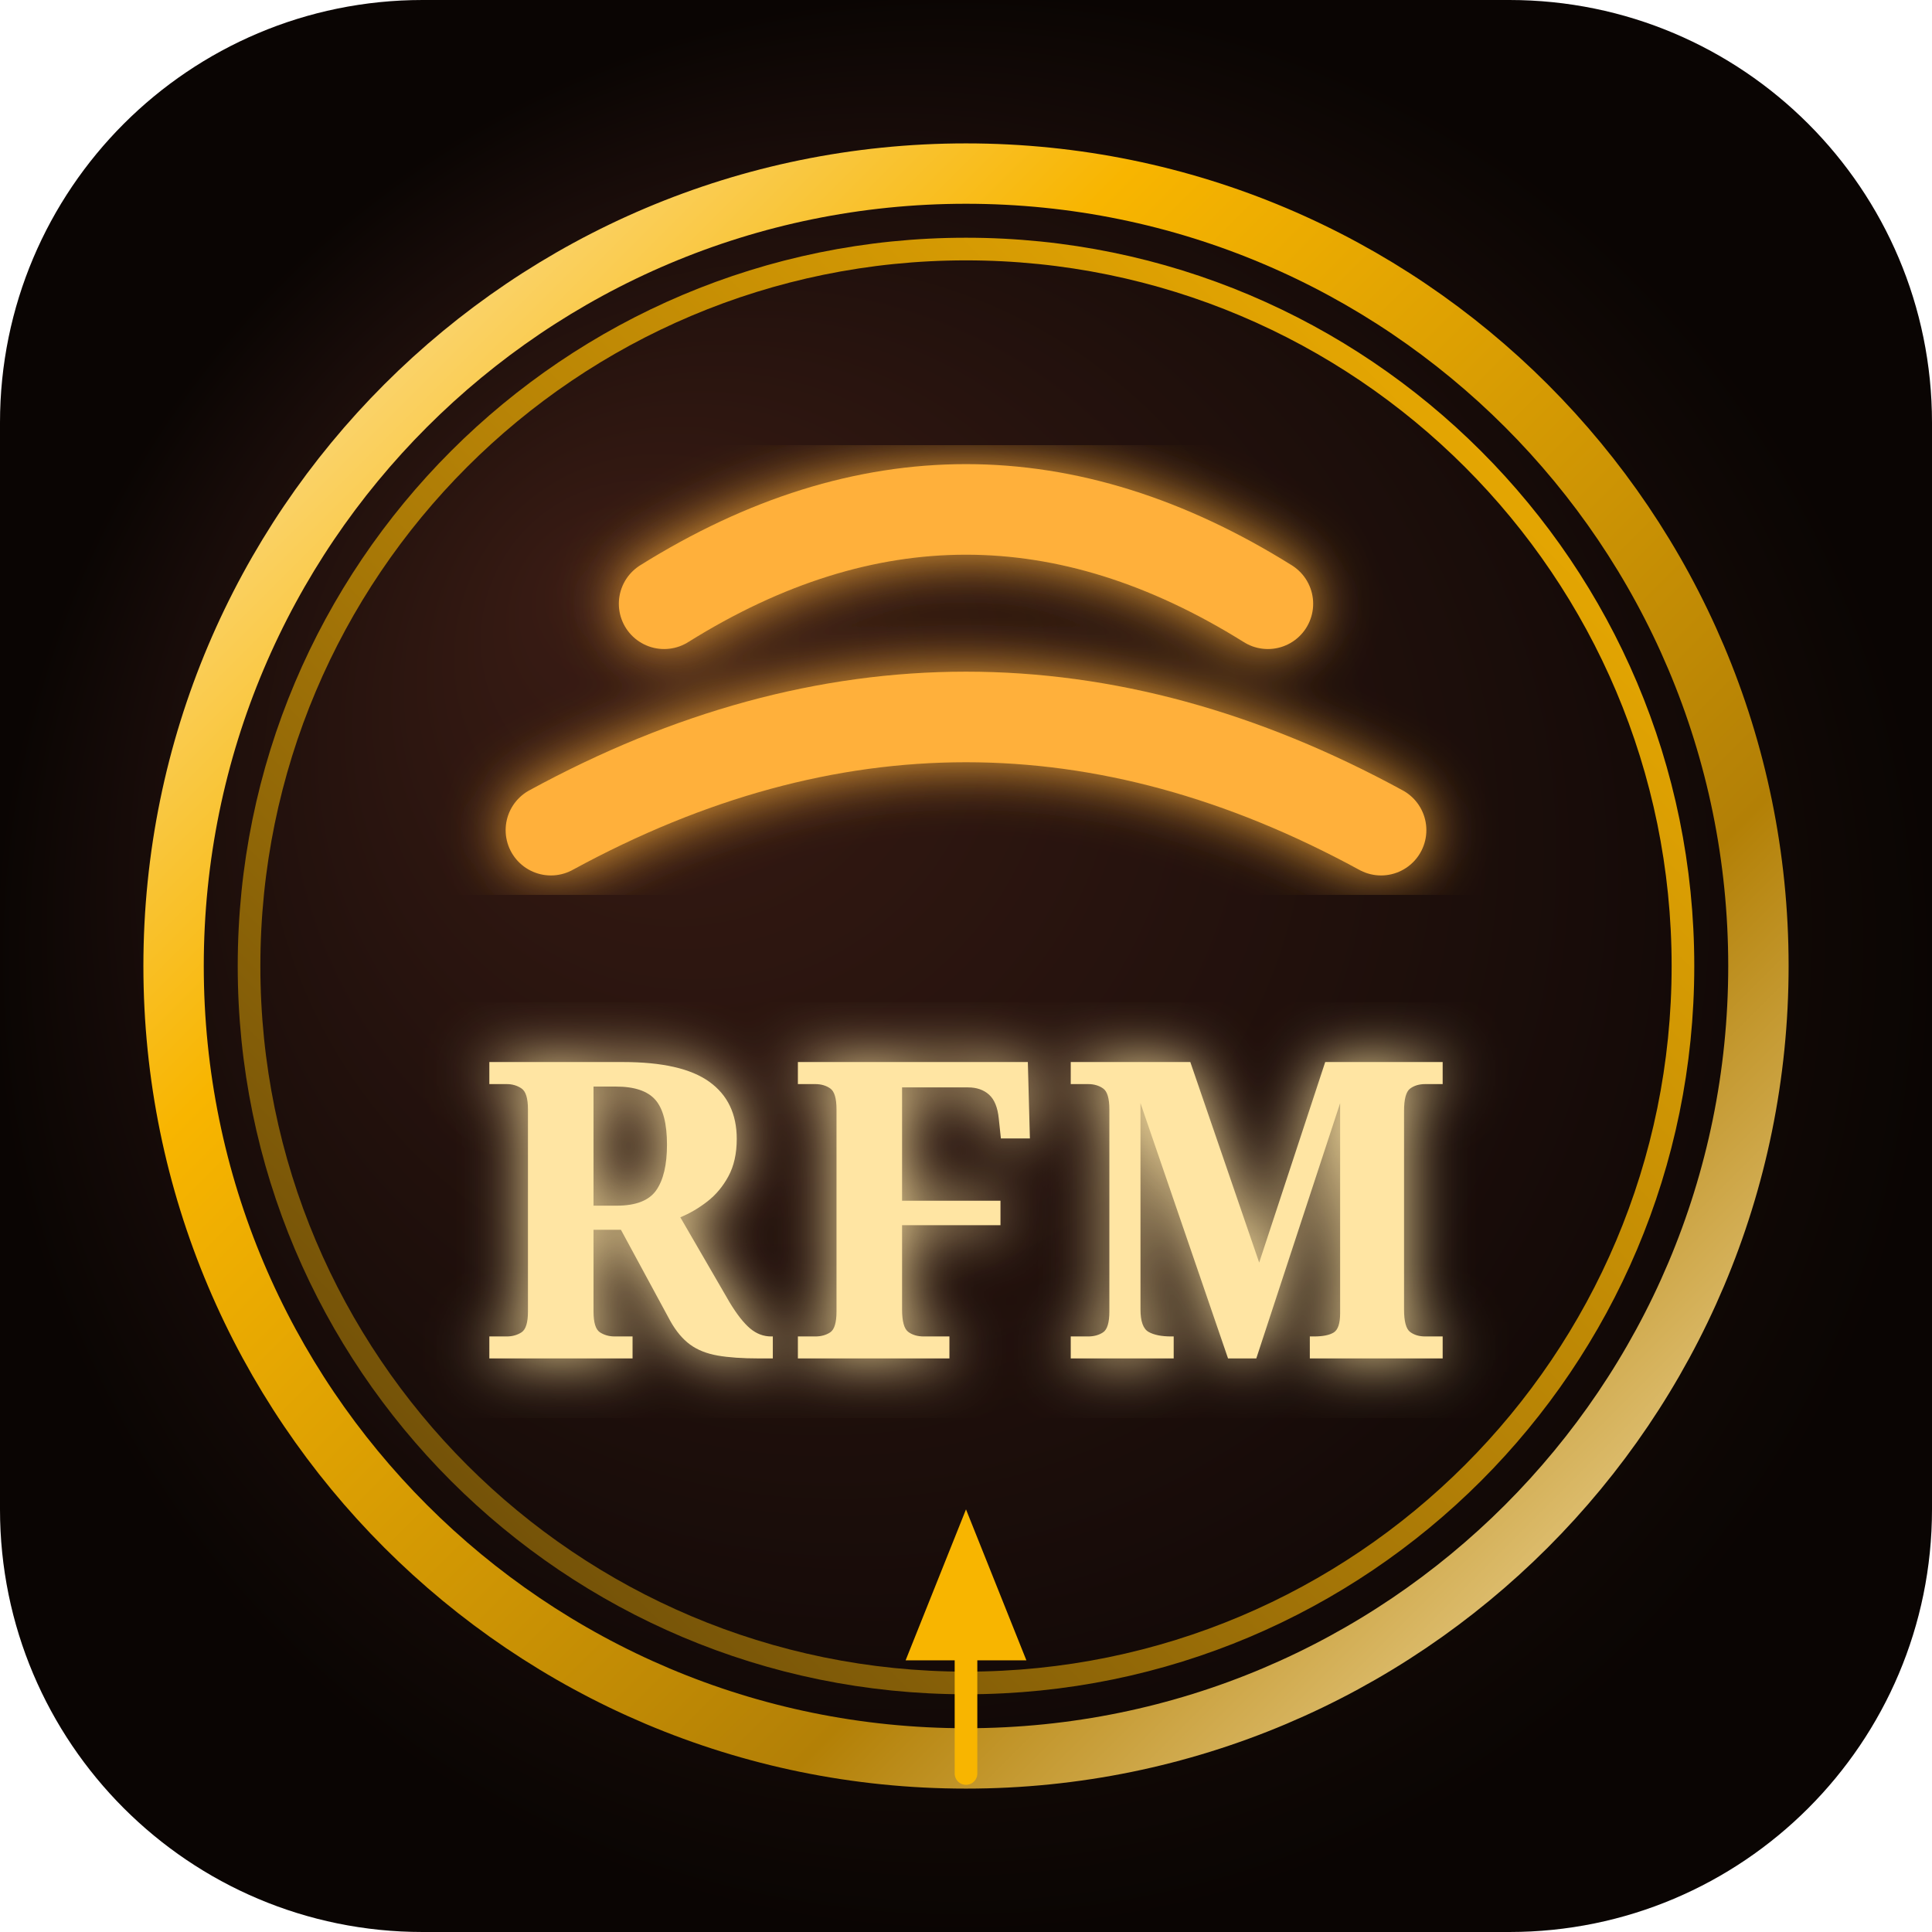
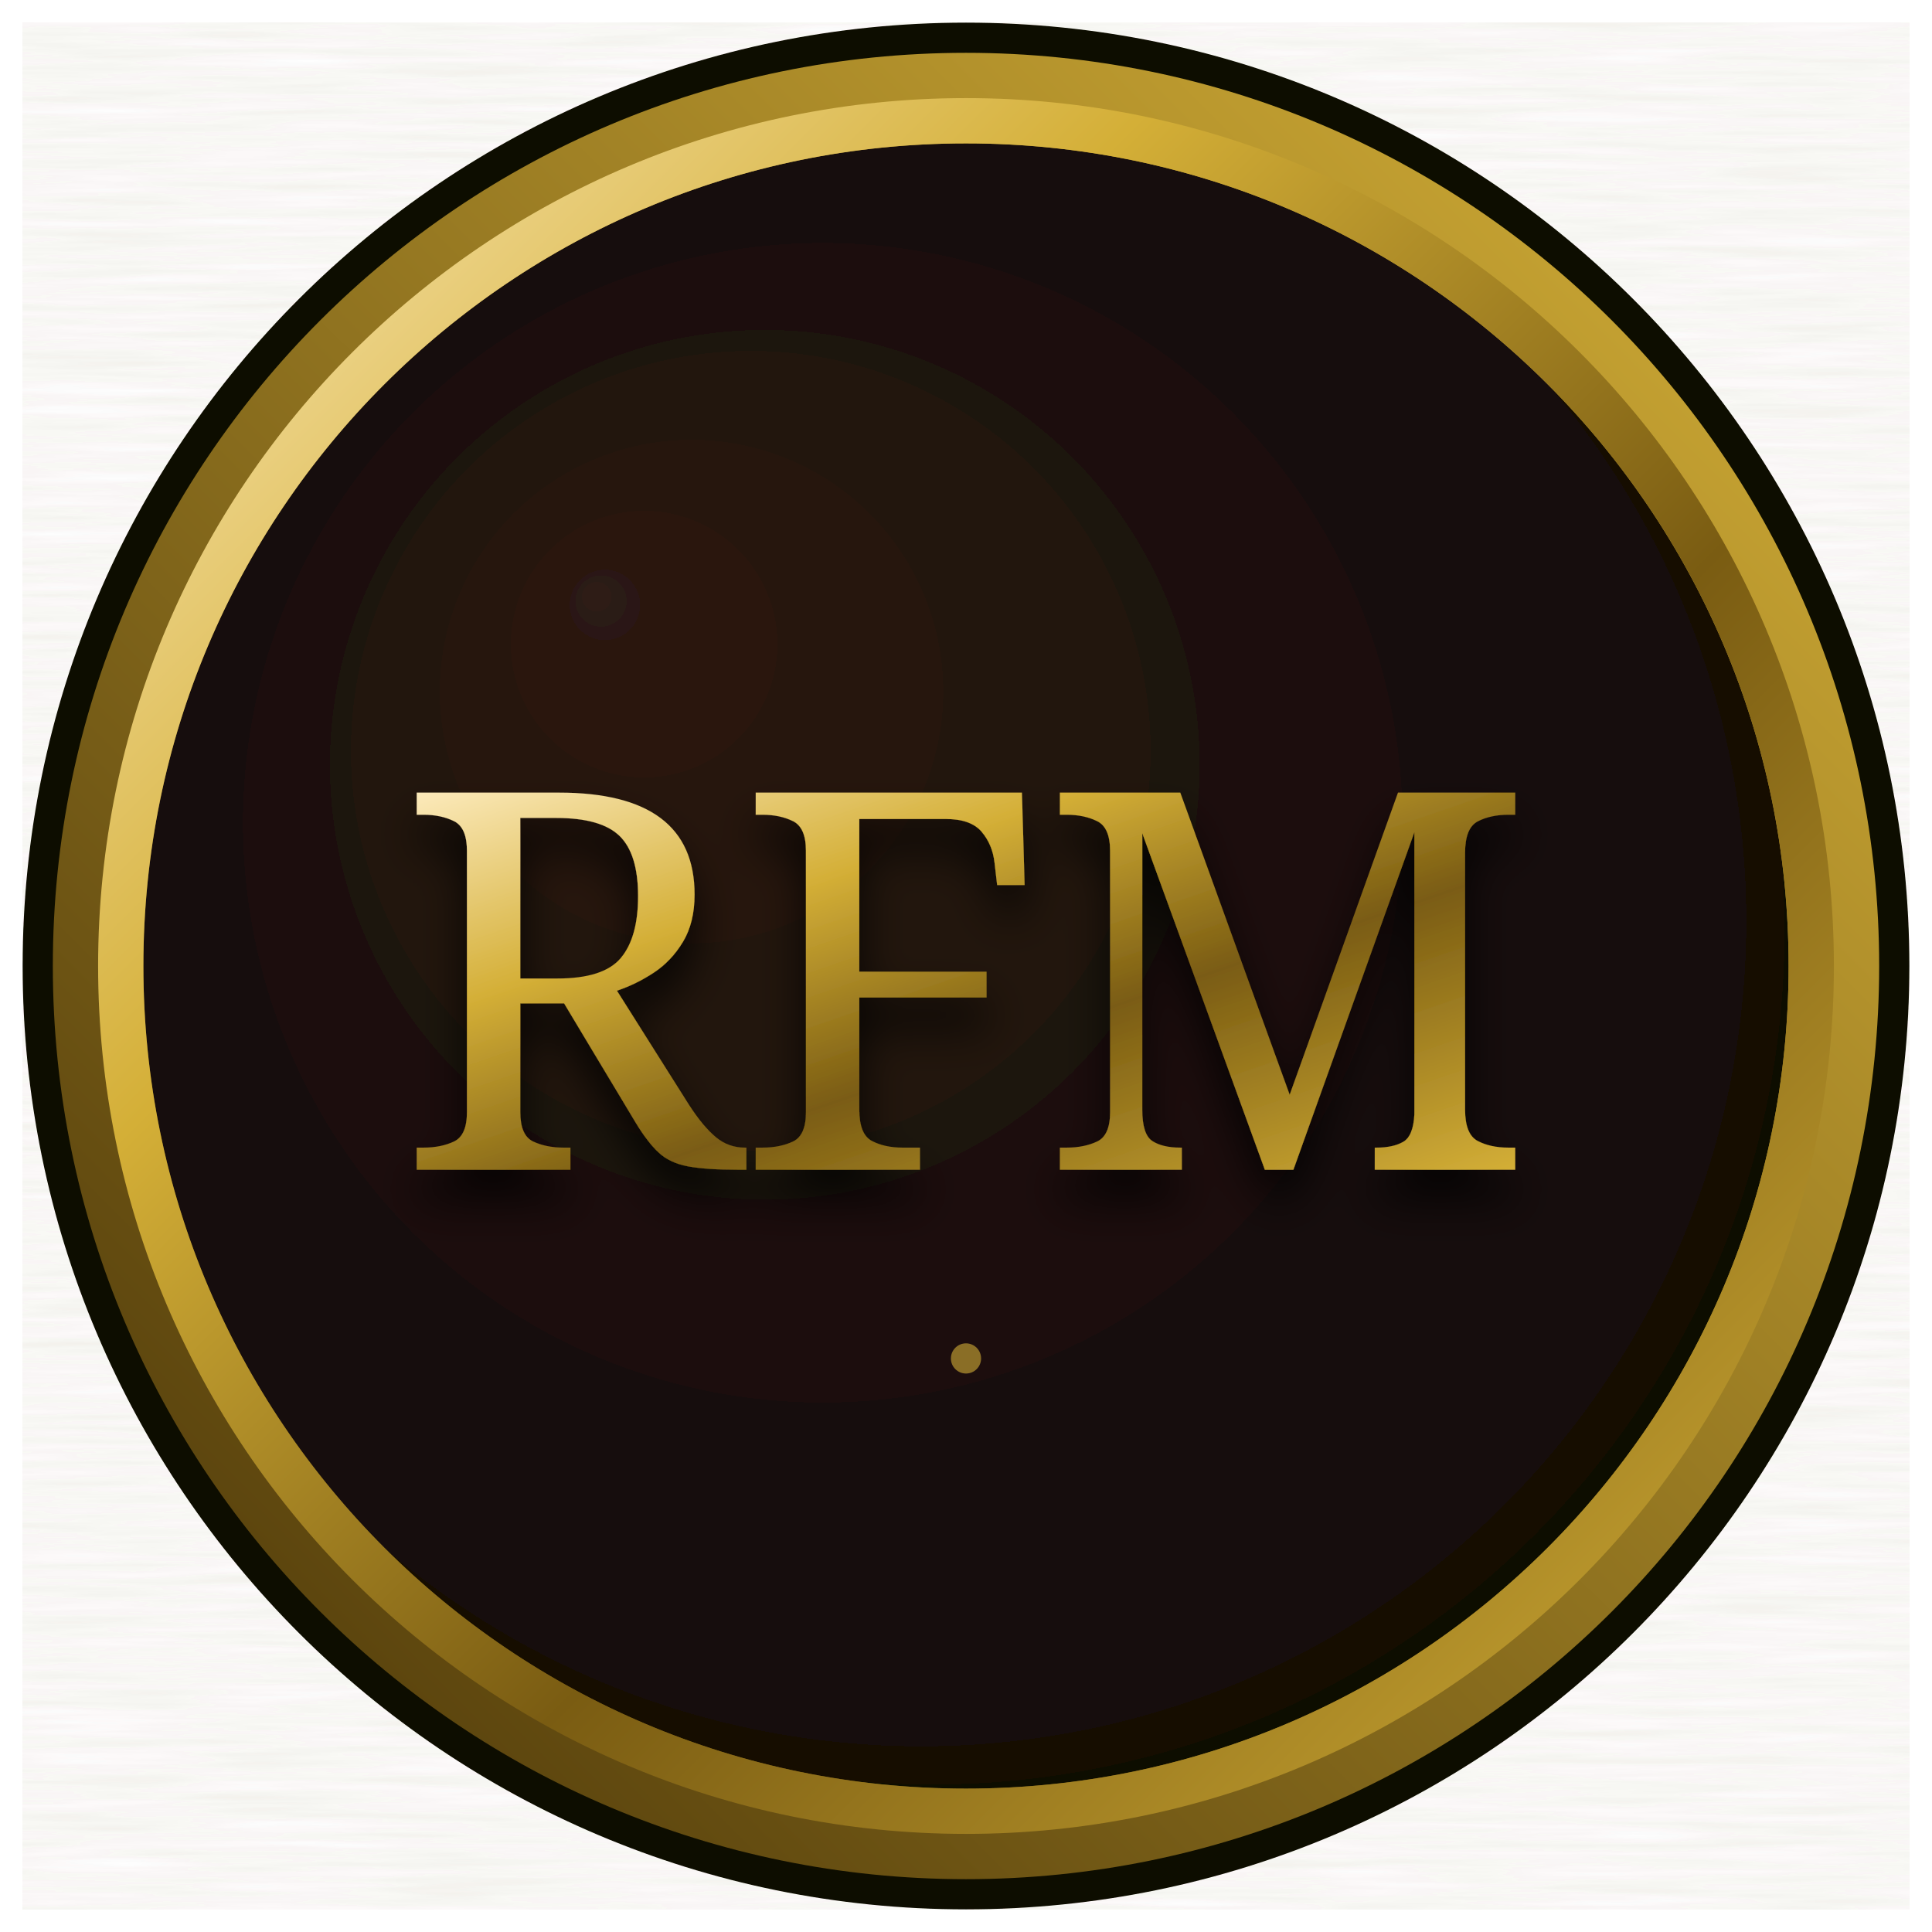
<svg xmlns="http://www.w3.org/2000/svg" viewBox="0 0 512 512">
  <defs>
-     <radialGradient id="woodBg" cx="50%" cy="50%" r="50%" fx="30%" fy="30%">
-       <stop offset="0%" stop-color="#3A1C14" />
-       <stop offset="70%" stop-color="#1A0D0A" />
-       <stop offset="100%" stop-color="#0A0503" />
+     <radialGradient id="mahoganyBg" cx="50%" cy="50%" r="50%" fx="30%" fy="30%">
+       <stop offset="0%" stop-color="#2D1A12" />
+       <stop offset="60%" stop-color="#1A0F0A" />
+       <stop offset="100%" stop-color="#0F0805" />
    </radialGradient>
-     <linearGradient id="brassOuter" x1="0%" y1="0%" x2="100%" y2="100%">
+     <linearGradient id="brassGradient" x1="0%" y1="0%" x2="100%" y2="100%">
      <stop offset="0%" stop-color="#FCEABB" />
-       <stop offset="30%" stop-color="#F8B500" />
-       <stop offset="70%" stop-color="#B38006" />
-       <stop offset="100%" stop-color="#FCEABB" />
+       <stop offset="30%" stop-color="#D4AF37" />
+       <stop offset="60%" stop-color="#7A5C12" />
+       <stop offset="100%" stop-color="#D4AF37" />
    </linearGradient>
-     <linearGradient id="brassInner" x1="0%" y1="100%" x2="100%" y2="0%">
-       <stop offset="0%" stop-color="#5B4009" />
-       <stop offset="50%" stop-color="#B38006" />
-       <stop offset="100%" stop-color="#F8B500" />
+     <linearGradient id="brassShadow" x1="0%" y1="100%" x2="100%" y2="0%">
+       <stop offset="0%" stop-color="#4B3608" />
+       <stop offset="100%" stop-color="#D4AF37" opacity="0.3" />
    </linearGradient>
-     <filter id="amberGlow" x="-20%" y="-20%" width="140%" height="140%">
-       <feGaussianBlur stdDeviation="8" result="blur" />
+     <filter id="premiumShadow" x="-20%" y="-20%" width="140%" height="140%">
+       <feGaussianBlur in="SourceAlpha" stdDeviation="6" />
+       <feOffset dx="0" dy="8" result="offsetblur" />
+       <feComponentTransfer>
+         <feFuncA type="linear" slope="0.8" />
+       </feComponentTransfer>
      <feMerge>
-         <feMergeNode in="blur" />
+         <feMergeNode />
        <feMergeNode in="SourceGraphic" />
      </feMerge>
    </filter>
+     <filter id="woodGrain" x="0" y="0" width="100%" height="100%">
+       <feTurbulence type="fractalNoise" baseFrequency="0.02 0.4" numOctaves="3" result="noise" />
+       <feColorMatrix in="noise" type="matrix" values="0 0 0 0 0.1 0 0 0 0 0.05 0 0 0 0 0.02 0 0 0 0.08 0" result="texture" />
+       <feBlend in="SourceGraphic" in2="texture" mode="multiply" />
+     </filter>
  </defs>
-   <rect width="512" height="512" rx="112" fill="url(#woodBg)" />
-   <circle cx="256" cy="256" r="210" fill="none" stroke="url(#brassOuter)" stroke-width="16" />
-   <circle cx="256" cy="256" r="190" fill="none" stroke="url(#brassInner)" stroke-width="6" />
-   <g filter="url(#amberGlow)" stroke="#FFB03B" stroke-width="24" stroke-linecap="round" fill="none">
-     <path d="M 176 160 Q 256 110 336 160" />
-     <path d="M 146 220 Q 256 160 366 220" />
-   </g>
-   <text x="256" y="360" font-family="'Playfair Display', Georgia, serif" font-weight="900" font-size="110" fill="#FFE5A3" text-anchor="middle" filter="url(#amberGlow)" letter-spacing="4">RFM</text>
-   <polygon points="256,400 240,440 272,440" fill="#F8B500" />
-   <line x1="256" y1="440" x2="256" y2="470" stroke="#F8B500" stroke-width="6" stroke-linecap="round" />
+   <circle cx="256" cy="256" r="250" fill="url(#mahoganyBg)" filter="url(#woodGrain)" />
+   <circle cx="256" cy="256" r="230" fill="none" stroke="url(#brassShadow)" stroke-width="24" />
+   <circle cx="256" cy="256" r="224" fill="none" stroke="url(#brassGradient)" stroke-width="12" />
+   <text x="256" y="310" font-family="serif" font-size="140" font-weight="normal" fill="url(#brassGradient)" text-anchor="middle" filter="url(#premiumShadow)" style="font-style: normal; letter-spacing: -2px;">RFM</text>
+   <circle cx="256" cy="360" r="4" fill="#D4AF37" opacity="0.6" />
</svg>
